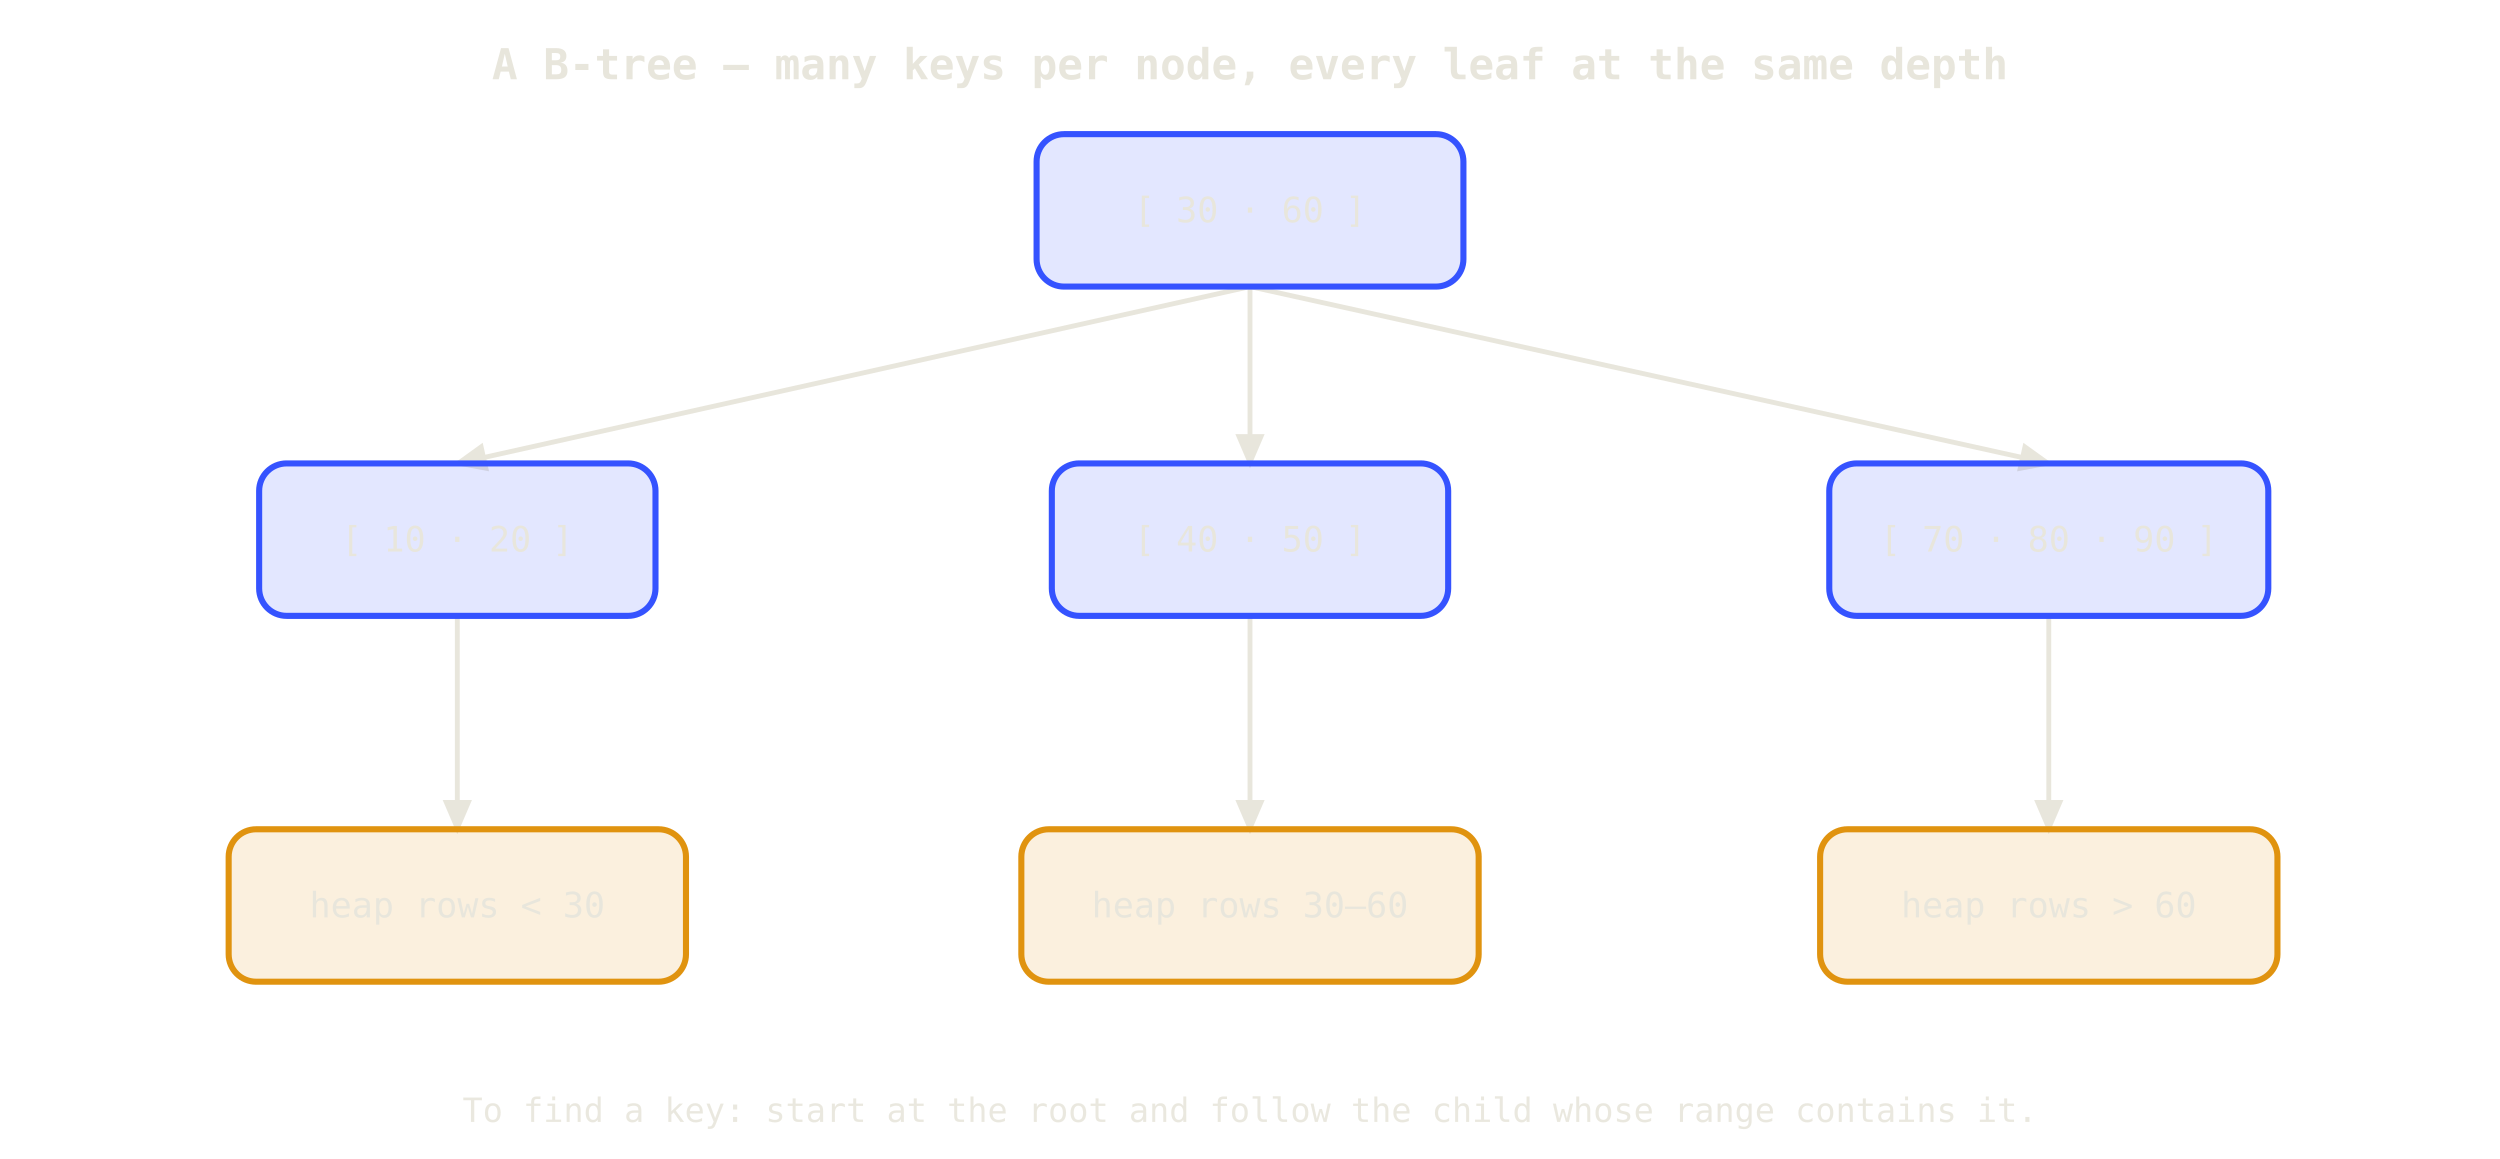
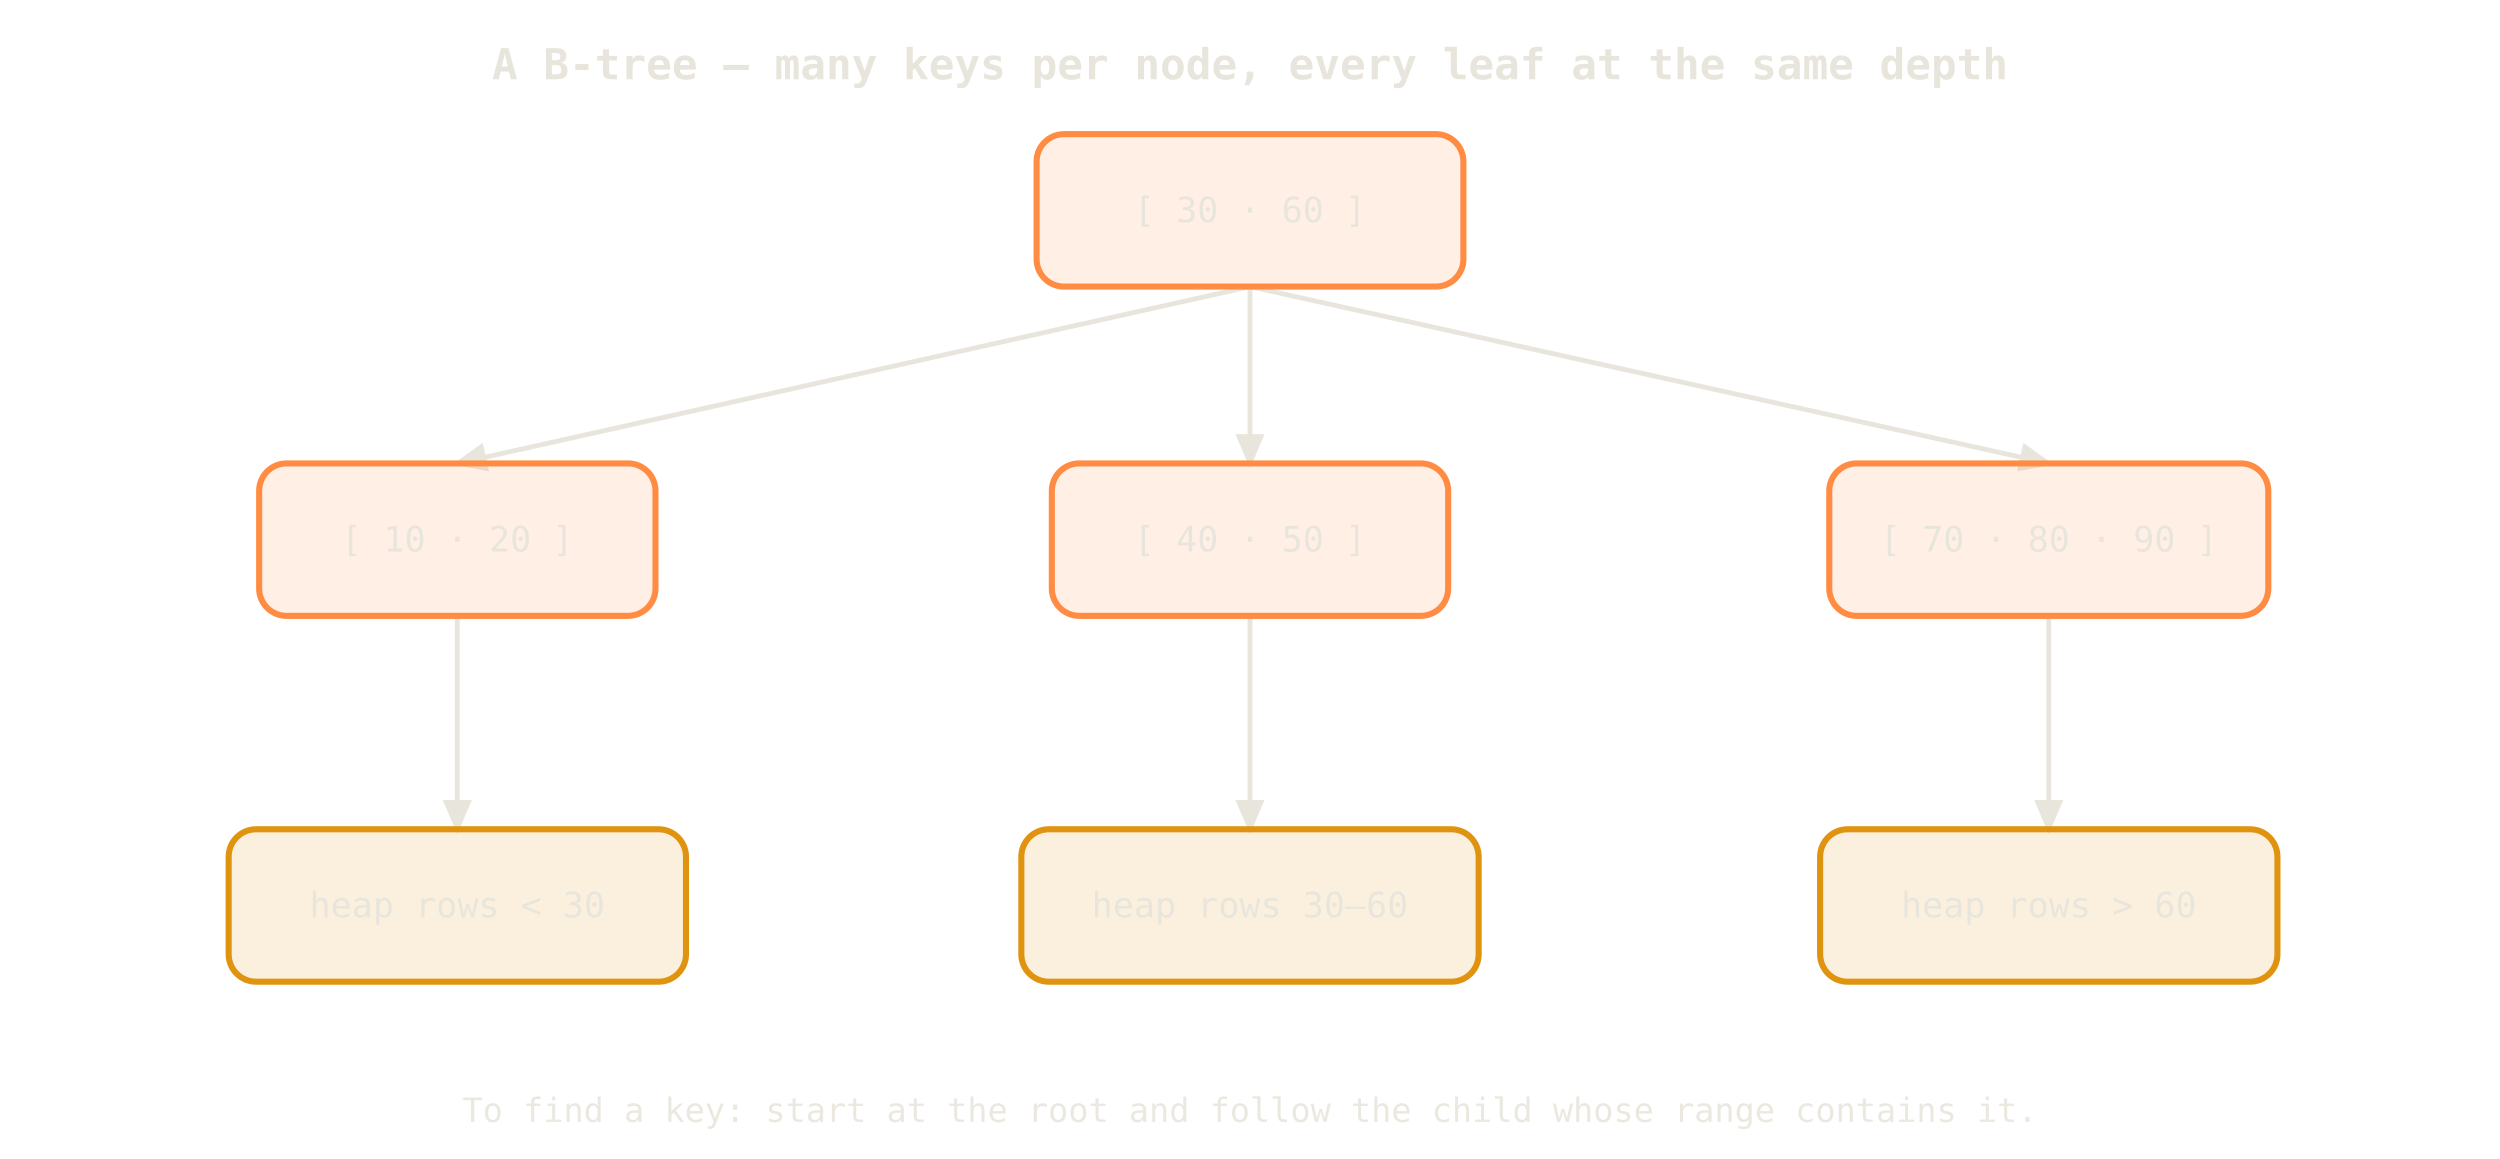
<svg xmlns="http://www.w3.org/2000/svg" color="#e8e6dc" viewBox="0 0 820 380" width="900" style="max-width:720px" role="img" aria-label="A B-tree with a root holding keys 30 and 60, three child nodes holding key ranges, and three leaves pointing at the heap rows in each range." font-family="'JetBrains Mono', ui-monospace, monospace" fill="currentColor">
  <defs>
    <marker id="l09b-ah" markerWidth="10" markerHeight="10" refX="6" refY="3" orient="auto">
      <path d="M0,0 L7,3 L0,6 Z" fill="currentColor" />
    </marker>
  </defs>
  <text x="410.0" y="26" text-anchor="middle" font-size="14" font-weight="700">A B-tree — many keys per node, every leaf at the same depth</text>
  <g fill="none">
    <path d="M410.0 94 L 150.0 152" fill="none" stroke="currentColor" stroke-width="1.6" marker-end="url(#l09b-ah)" />
    <path d="M410.0 94 L 410.0 152" fill="none" stroke="currentColor" stroke-width="1.6" marker-end="url(#l09b-ah)" />
    <path d="M410.0 94 L 672.0 152" fill="none" stroke="currentColor" stroke-width="1.6" marker-end="url(#l09b-ah)" />
    <path d="M150.0 202 L 150.0 272" fill="none" stroke="currentColor" stroke-width="1.6" marker-end="url(#l09b-ah)" />
    <path d="M410.0 202 L 410.0 272" fill="none" stroke="currentColor" stroke-width="1.6" marker-end="url(#l09b-ah)" />
    <path d="M672.0 202 L 672.0 272" fill="none" stroke="currentColor" stroke-width="1.6" marker-end="url(#l09b-ah)" />
  </g>
  <g>
-     <rect x="340.0" y="44" width="140" height="50" rx="9" fill="#3553ff" fill-opacity="0.14" stroke="#3553ff" stroke-width="2" stroke-linejoin="round" />
-     <rect x="85.0" y="152" width="130" height="50" rx="9" fill="#3553ff" fill-opacity="0.14" stroke="#3553ff" stroke-width="2" stroke-linejoin="round" />
-     <rect x="345.0" y="152" width="130" height="50" rx="9" fill="#3553ff" fill-opacity="0.14" stroke="#3553ff" stroke-width="2" stroke-linejoin="round" />
-     <rect x="600.0" y="152" width="144" height="50" rx="9" fill="#3553ff" fill-opacity="0.14" stroke="#3553ff" stroke-width="2" stroke-linejoin="round" />
+     <rect x="340.0" y="44" width="140" height="50" rx="9" fill="#ff8c42" fill-opacity="0.14" stroke="#ff8c42" stroke-width="2" stroke-linejoin="round" />
+     <rect x="85.0" y="152" width="130" height="50" rx="9" fill="#ff8c42" fill-opacity="0.14" stroke="#ff8c42" stroke-width="2" stroke-linejoin="round" />
+     <rect x="345.0" y="152" width="130" height="50" rx="9" fill="#ff8c42" fill-opacity="0.14" stroke="#ff8c42" stroke-width="2" stroke-linejoin="round" />
+     <rect x="600.0" y="152" width="144" height="50" rx="9" fill="#ff8c42" fill-opacity="0.14" stroke="#ff8c42" stroke-width="2" stroke-linejoin="round" />
    <rect x="75.0" y="272" width="150" height="50" rx="9" fill="#e0930f" fill-opacity="0.14" stroke="#e0930f" stroke-width="2" stroke-linejoin="round" />
    <rect x="335.0" y="272" width="150" height="50" rx="9" fill="#e0930f" fill-opacity="0.14" stroke="#e0930f" stroke-width="2" stroke-linejoin="round" />
    <rect x="597.0" y="272" width="150" height="50" rx="9" fill="#e0930f" fill-opacity="0.14" stroke="#e0930f" stroke-width="2" stroke-linejoin="round" />
  </g>
  <g>
    <text x="410.0" y="72.9" font-size="11.5" text-anchor="middle">[ 30 · 60 ]</text>
    <text x="150.0" y="180.9" font-size="11.5" text-anchor="middle">[ 10 · 20 ]</text>
    <text x="410.0" y="180.9" font-size="11.5" text-anchor="middle">[ 40 · 50 ]</text>
    <text x="672.0" y="180.9" font-size="11.5" text-anchor="middle">[ 70 · 80 · 90 ]</text>
    <text x="150.0" y="300.9" font-size="11.5" text-anchor="middle">heap rows &lt; 30</text>
    <text x="410.0" y="300.9" font-size="11.5" text-anchor="middle">heap rows 30–60</text>
    <text x="672.0" y="300.9" font-size="11.5" text-anchor="middle">heap rows &gt; 60</text>
  </g>
  <text x="410.0" y="368" text-anchor="middle" font-size="11" opacity="0.9">To find a key: start at the root and follow the child whose range contains it.</text>
</svg>
